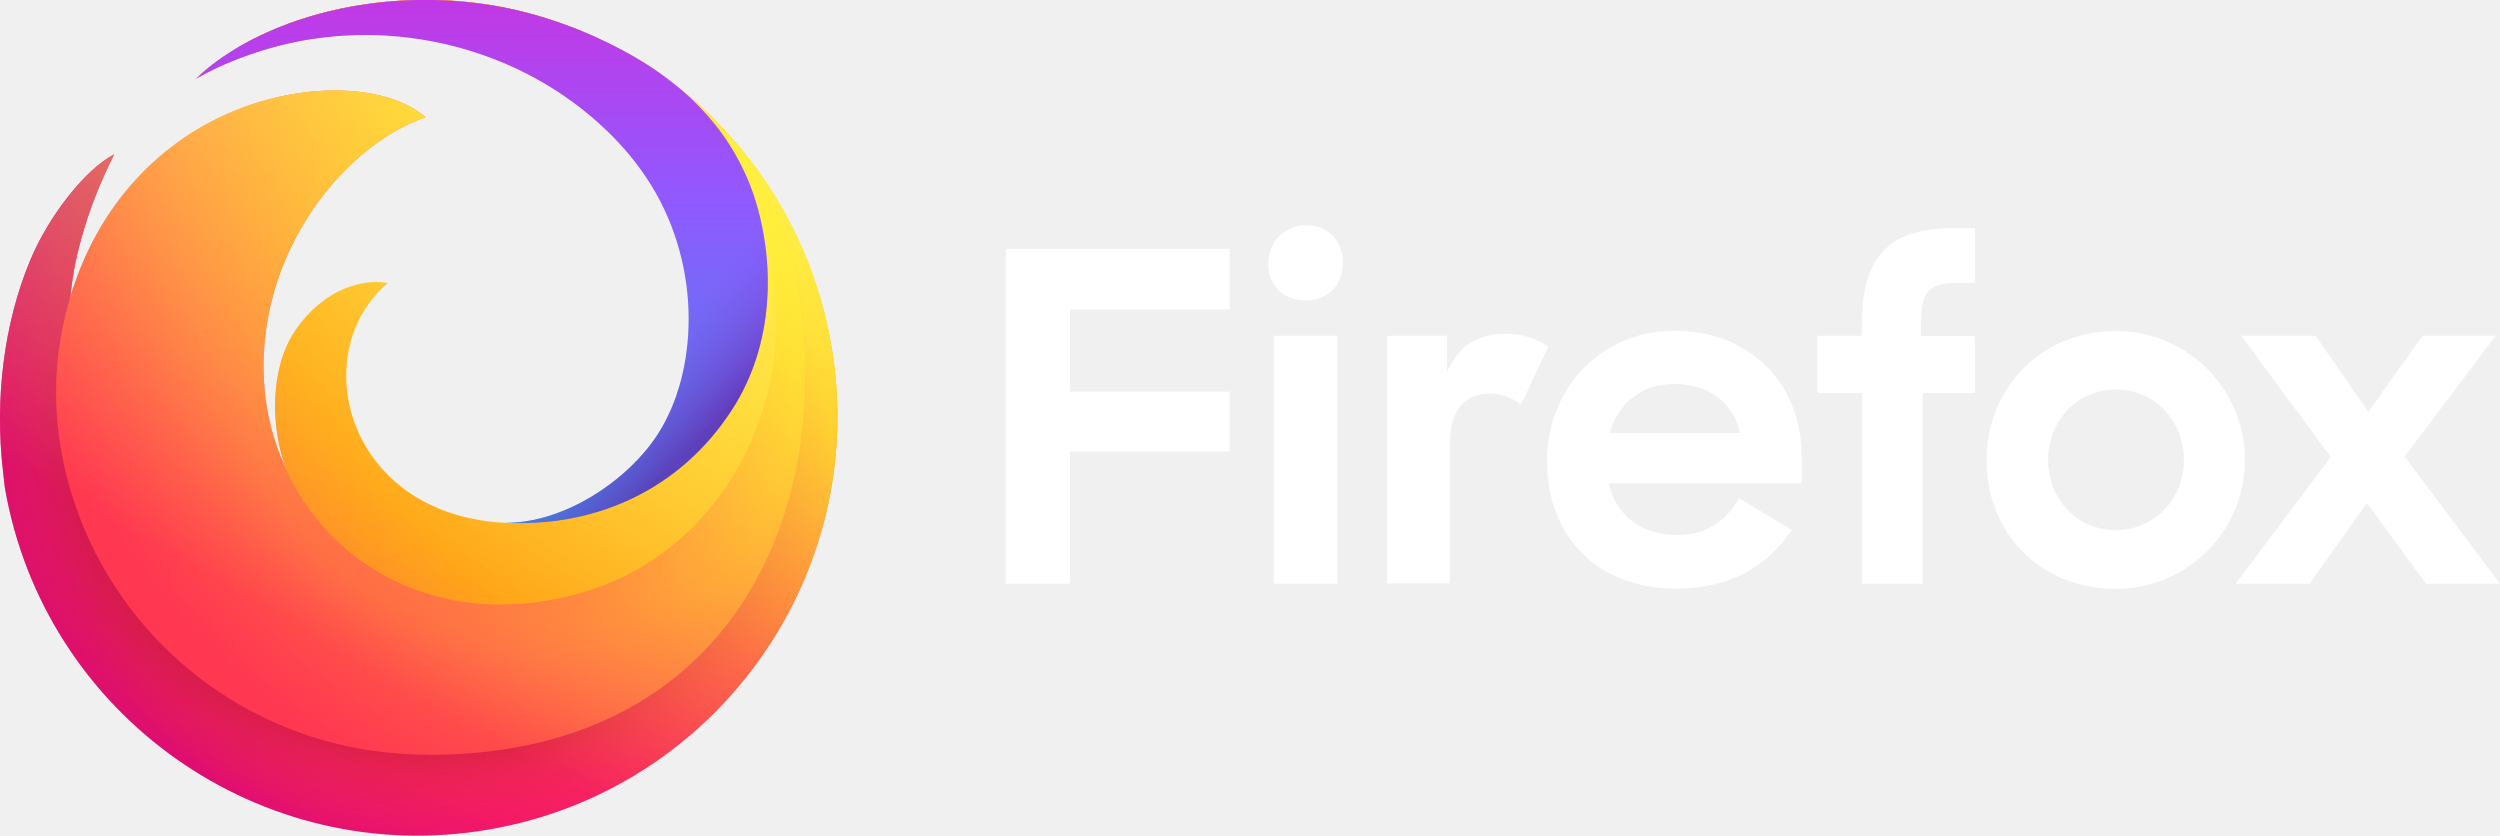
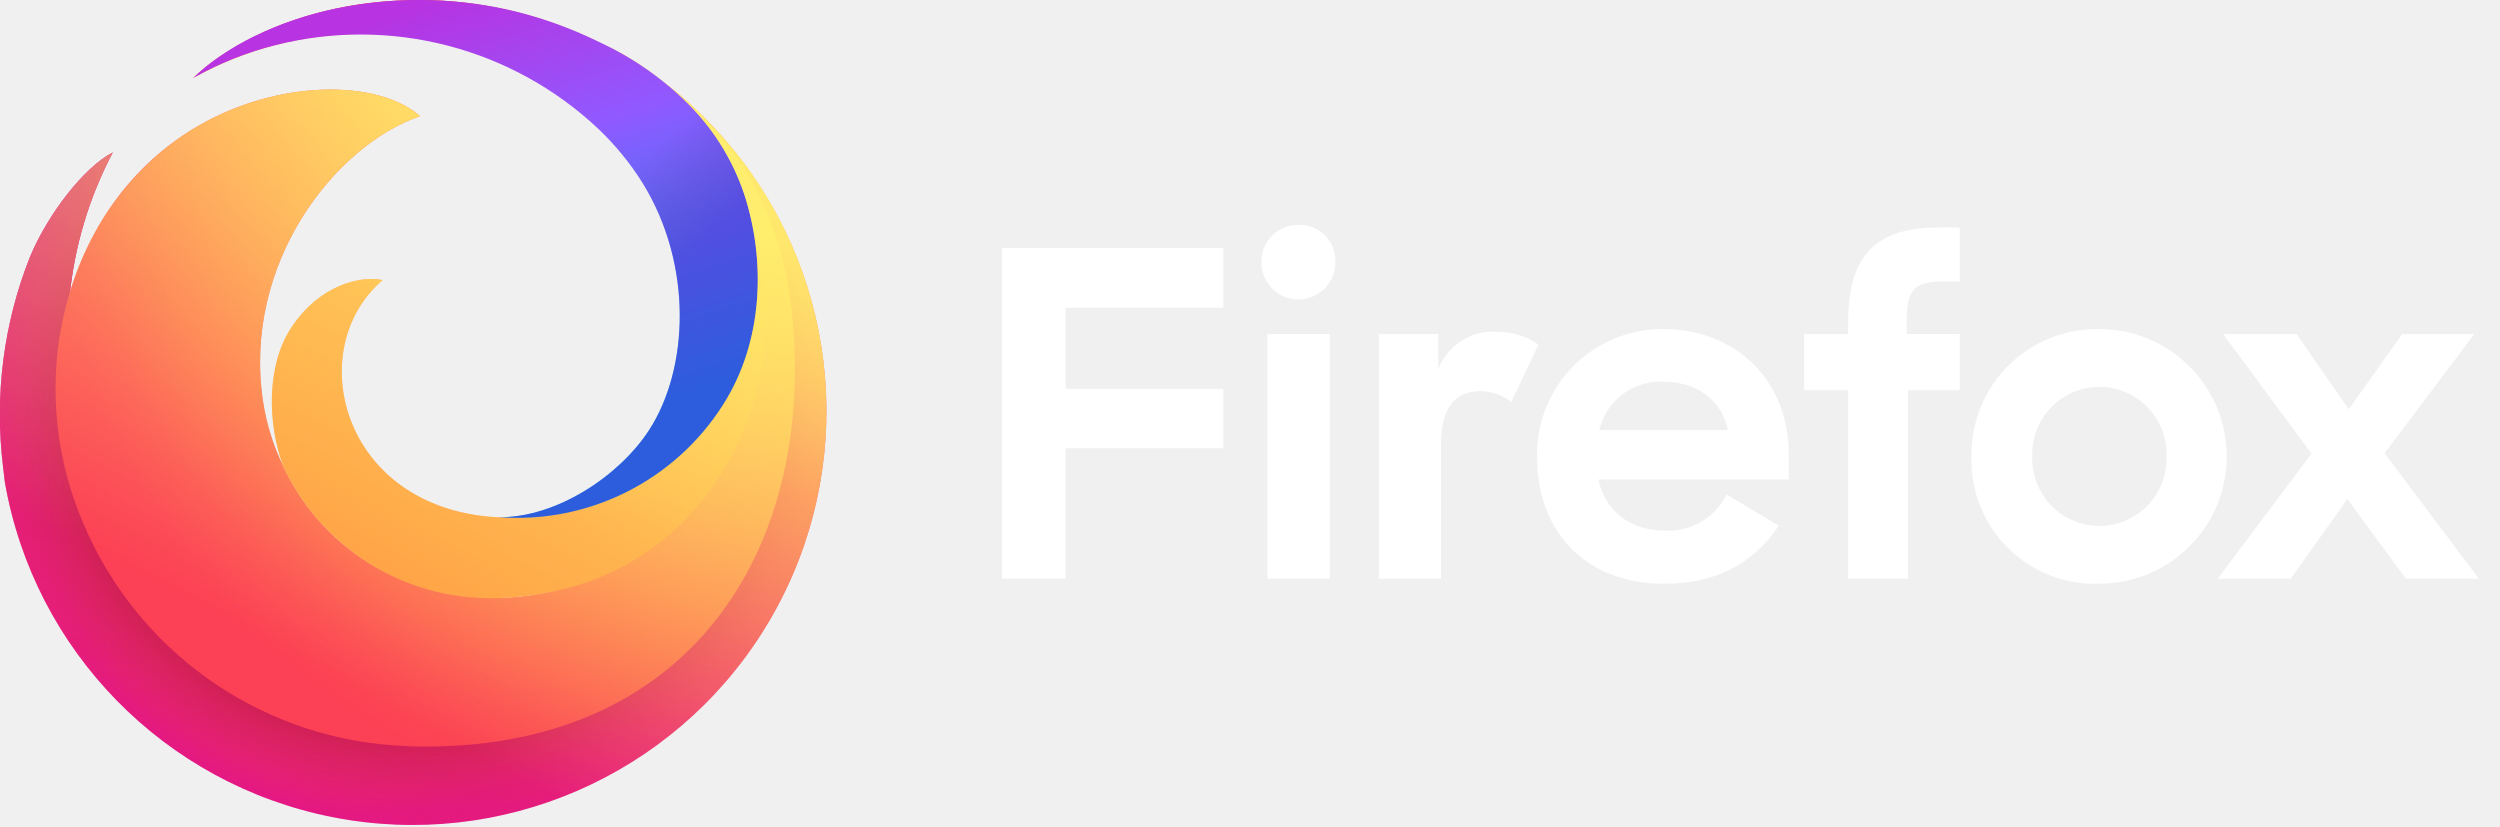
- <svg xmlns="http://www.w3.org/2000/svg" version="1.1" id="Layer_1" x="0px" y="0px" viewBox="0 0 836 279.4" style="enable-background:new 0 0 836 279.4;" xml:space="preserve">
-   <style type="text/css">
- 	.st0{fill:#FFFFFF;}
- 	.st1{fill:url(#SVGID_1_);}
- 	.st2{opacity:0.67;}
- 	.st3{fill:url(#SVGID_2_);}
- 	.st4{fill:url(#SVGID_3_);}
- 	.st5{fill:url(#SVGID_4_);}
- 	.st6{fill:url(#SVGID_5_);}
- 	.st7{fill:url(#SVGID_6_);}
- 	.st8{fill:url(#SVGID_7_);}
- 	.st9{fill:url(#SVGID_8_);}
- 	.st10{opacity:0.53;fill:url(#SVGID_9_);enable-background:new    ;}
- 	.st11{opacity:0.53;fill:url(#SVGID_10_);enable-background:new    ;}
- 	.st12{fill:url(#SVGID_11_);}
- 	.st13{fill:url(#SVGID_12_);}
- 	.st14{fill:url(#SVGID_13_);}
- 	.st15{fill:url(#SVGID_14_);}
- </style>
-   <g>
-     <g id="Assets">
-       <path class="st0" d="M336.3,83.2h74.9v20.3h-53.4v27.5h53.4V151h-53.4v44.2h-21.5V83.2z M436.7,75.3c7.4,0,12.4,5.4,12.4,12.6    s-4.9,12.6-12.6,12.6c-7.4,0-12.4-5.2-12.4-12.3C424.1,80.6,429.8,75.3,436.7,75.3z M426,112.3h21.2v82.9H426V112.3z M508.6,135.3    c-2.9-2.3-6.5-3.6-10.3-3.7c-8.6,0-13.5,5.5-13.5,17.6v45.9h-21v-82.8h20.1v12c4.3-9.4,10.9-12.7,19.8-12.7c5,0,9.9,1.5,14.1,4.3    L508.6,135.3z M517.3,154.2c0-23.8,17.6-43.6,42.7-43.6s42.5,17.6,42.5,42.2v8.8H538c2.3,10.4,10.4,17.3,22.9,17.3    c9.7,0,16.3-4.6,20.6-12.3l17.7,10.6c-8.8,12.9-21.2,19.6-38.8,19.6C533.5,196.8,517.4,178.9,517.3,154.2L517.3,154.2z     M538.3,144.8h43.6c-2.3-10.6-10.9-16.4-22.1-16.4C549.7,128.4,541.3,134.1,538.3,144.8L538.3,144.8z M607.7,112.3h14.9v-4.1    c0-22.6,9.5-31.9,30.4-31.9h7.4v18.3h-6c-9.8,0-12,3.4-12,13.6v4.2h18v19h-17.5v63.8h-20.2v-63.8h-14.9V112.3z M664.3,153.8    c0-23.8,18.1-43.1,43.3-43.1c23.8,0,43.1,19.3,43.1,43.1s-19.3,43.1-43.1,43.1c0,0,0,0-0.1,0C681.8,196.8,664.3,178,664.3,153.8    L664.3,153.8z M730.3,153.8c0-13.2-9.8-23.5-22.7-23.5c-13,0-22.7,10.3-22.7,23.5s9.7,23.5,22.7,23.5    C720.5,177.2,730.3,166.9,730.3,153.8L730.3,153.8z M779.4,152.8l-29.9-40.5h24.8l17.7,25.4l18.1-25.4h24.4l-30.4,40.4l31.9,42.5    h-24.7l-19.8-27l-19.2,27h-24.7L779.4,152.8z" />
-       <radialGradient id="SVGID_1_" cx="-1008.04" cy="983.97" r="317.73" fx="-996.678" fy="983.97" gradientTransform="matrix(1 0 0 -1 1258.44 1036.89)" gradientUnits="userSpaceOnUse">
-         <stop offset="0" style="stop-color:#FFF44F" />
-         <stop offset="0.29" style="stop-color:#FF980E" />
-         <stop offset="0.43" style="stop-color:#FF5D36" />
-         <stop offset="0.53" style="stop-color:#FF3750" />
-         <stop offset="0.75" style="stop-color:#F5156C" />
-         <stop offset="0.76" style="stop-color:#F1136E" />
-         <stop offset="0.88" style="stop-color:#DA057A" />
-         <stop offset="0.95" style="stop-color:#D2007F" />
-       </radialGradient>
-       <path class="st1" d="M251.8,54.8C226.5,21.6,187.1,0.8,145.6,0c-32.5-0.6-55,9.1-67.7,16.9c17-9.8,41.6-15.4,63.1-15.1    C196.5,2.5,256,40.2,264.8,108c10.1,77.9-44.2,142.9-120.7,143.1C59.9,251.3,8.7,177,22.1,110.2c0.7-3.3,0.3-6.6,1.4-9.7    c0.6-11.7,5.1-30.1,14.7-48.9c-9.7,5-22,20.8-28.1,35.5C1.3,108.2-1.8,133.4,1,157.5c0.2,1.8,0.4,3.6,0.6,5.4    c13.1,76.3,85.5,127.6,161.8,114.5S291.1,191.9,278,115.6C274.2,93.5,265.3,72.7,251.8,54.8L251.8,54.8z" />
-       <g class="st2">
-         <radialGradient id="SVGID_2_" cx="-1235.2" cy="970.83" r="188.04" fx="-1228.473" fy="970.83" gradientTransform="matrix(1 0 0 -1 1258.44 1036.89)" gradientUnits="userSpaceOnUse">
-           <stop offset="0" style="stop-color:#B5007F" />
-           <stop offset="1" style="stop-color:#F5156C;stop-opacity:0" />
-         </radialGradient>
-         <path class="st3" d="M251.8,54.8C226.5,21.6,187.1,0.8,145.6,0c-32.5-0.6-55,9.1-67.7,16.9c17-9.8,41.6-15.4,63.1-15.1     C196.5,2.5,256,40.2,264.8,108c10.1,77.9-44.2,142.9-120.7,143.1C59.9,251.3,8.7,177,22.1,110.2c0.7-3.3,0.3-6.6,1.4-9.7     c0.6-11.7,5.1-30.1,14.7-48.9c-9.7,5-22,20.8-28.1,35.5C1.3,108.2-1.8,133.4,1,157.5c0.2,1.8,0.4,3.6,0.6,5.4     c13.1,76.3,85.5,127.6,161.8,114.5S291.1,191.9,278,115.6C274.2,93.5,265.3,72.7,251.8,54.8L251.8,54.8z" />
-       </g>
-       <radialGradient id="SVGID_3_" cx="-980.88" cy="1002.05" r="373.1" fx="-967.537" fy="995.454" gradientTransform="matrix(1 0 0 -1 1258.44 1036.89)" gradientUnits="userSpaceOnUse">
-         <stop offset="0" style="stop-color:#FFDD00;stop-opacity:0.6" />
-         <stop offset="9.000000e-02" style="stop-color:#FFD702;stop-opacity:0.58" />
-         <stop offset="0.2" style="stop-color:#FEC606;stop-opacity:0.52" />
-         <stop offset="0.32" style="stop-color:#FDA90E;stop-opacity:0.43" />
-         <stop offset="0.45" style="stop-color:#FC8119;stop-opacity:0.3" />
-         <stop offset="0.57" style="stop-color:#FA4E27;stop-opacity:0.14" />
-         <stop offset="0.66" style="stop-color:#F92433;stop-opacity:0" />
-       </radialGradient>
-       <path class="st4" d="M251.8,54.8C226.5,21.6,187.1,0.8,145.6,0c-32.5-0.6-55,9.1-67.7,16.9c17-9.8,41.6-15.4,63.1-15.1    C196.5,2.5,256,40.2,264.8,108c10.1,77.9-44.2,142.9-120.7,143.1C59.9,251.3,8.7,177,22.1,110.2c0.7-3.3,0.3-6.6,1.4-9.7    c0.6-11.7,5.1-30.1,14.7-48.9c-9.7,5-22,20.8-28.1,35.5C1.3,108.2-1.8,133.4,1,157.5c0.2,1.8,0.4,3.6,0.6,5.4    c13.1,76.3,85.5,127.6,161.8,114.5S291.1,191.9,278,115.6C274.2,93.5,265.3,72.7,251.8,54.8L251.8,54.8z" />
-       <radialGradient id="SVGID_4_" cx="148.04" cy="348.58" r="481.33" gradientTransform="matrix(1 0 0 -1 0 504)" gradientUnits="userSpaceOnUse">
-         <stop offset="0.15" style="stop-color:#960E18" />
-         <stop offset="0.18" style="stop-color:#B11927;stop-opacity:0.74" />
-         <stop offset="0.22" style="stop-color:#DB293D;stop-opacity:0.34" />
-         <stop offset="0.26" style="stop-color:#F5334B;stop-opacity:9.000000e-02" />
-         <stop offset="0.27" style="stop-color:#FF3750;stop-opacity:0" />
-       </radialGradient>
-       <path class="st5" d="M251.8,54.8C226.5,21.6,187.1,0.8,145.6,0c-32.5-0.6-55,9.1-67.7,16.9c17-9.8,41.6-15.4,63.1-15.1    C196.5,2.5,256,40.2,264.8,108c10.1,77.9-44.2,142.9-120.7,143.1C59.9,251.3,8.7,177,22.1,110.2c0.7-3.3,0.3-6.6,1.4-9.7    c0.6-11.7,5.1-30.1,14.7-48.9c-9.7,5-22,20.8-28.1,35.5C1.3,108.2-1.8,133.4,1,157.5c0.2,1.8,0.4,3.6,0.6,5.4    c13.1,76.3,85.5,127.6,161.8,114.5S291.1,191.9,278,115.6C274.2,93.5,265.3,72.7,251.8,54.8L251.8,54.8z" />
-       <radialGradient id="SVGID_5_" cx="111.61" cy="354.63" r="481.33" gradientTransform="matrix(1 0 0 -1 0 504)" gradientUnits="userSpaceOnUse">
-         <stop offset="0.11" style="stop-color:#960E18" />
-         <stop offset="0.15" style="stop-color:#B11927;stop-opacity:0.74" />
-         <stop offset="0.21" style="stop-color:#DB293D;stop-opacity:0.34" />
-         <stop offset="0.26" style="stop-color:#F5334B;stop-opacity:9.000000e-02" />
-         <stop offset="0.28" style="stop-color:#FF3750;stop-opacity:0" />
-       </radialGradient>
-       <path class="st6" d="M251.8,54.8C226.5,21.6,187.1,0.8,145.6,0c-32.5-0.6-55,9.1-67.7,16.9c17-9.8,41.6-15.4,63.1-15.1    C196.5,2.5,256,40.2,264.8,108c10.1,77.9-44.2,142.9-120.7,143.1C59.9,251.3,8.7,177,22.1,110.2c0.7-3.3,0.3-6.6,1.4-9.7    c0.6-11.7,5.1-30.1,14.7-48.9c-9.7,5-22,20.8-28.1,35.5C1.3,108.2-1.8,133.4,1,157.5c0.2,1.8,0.4,3.6,0.6,5.4    c13.1,76.3,85.5,127.6,161.8,114.5S291.1,191.9,278,115.6C274.2,93.5,265.3,72.7,251.8,54.8L251.8,54.8z" />
-       <linearGradient id="SVGID_6_" gradientUnits="userSpaceOnUse" x1="-1097.973" y1="1009.75" x2="-1015.623" y2="867.1" gradientTransform="matrix(1 0 0 -1 1258.44 1036.89)">
-         <stop offset="0" style="stop-color:#FFBC04" />
-         <stop offset="0.17" style="stop-color:#FFAB02;stop-opacity:0.62" />
-         <stop offset="0.34" style="stop-color:#FF9B01;stop-opacity:0.29" />
-         <stop offset="0.45" style="stop-color:#FF9200;stop-opacity:8.000000e-02" />
-         <stop offset="0.51" style="stop-color:#FF8E00;stop-opacity:0" />
-       </linearGradient>
-       <path class="st7" d="M264.8,108c1.1,8.4,1.5,16.9,1,25.3c4.6-0.7,9.3-1.3,14-1.9c-1.5-27.8-11.2-54.5-28-76.6    C226.6,21.6,187.1,0.8,145.6,0c-32.5-0.6-55,9.1-67.7,16.9c17-9.8,41.6-15.4,63.1-15.1C196.5,2.5,256,40.2,264.8,108z" />
-       <radialGradient id="SVGID_7_" cx="-1095.242" cy="594.497" r="311.02" fx="-1084.114" fy="594.497" gradientTransform="matrix(0.96 0 0 -0.96 1294.06 612.94)" gradientUnits="userSpaceOnUse">
-         <stop offset="0" style="stop-color:#FF980E" />
-         <stop offset="0.3" style="stop-color:#FF7139" />
-         <stop offset="0.48" style="stop-color:#FF5B51" />
-         <stop offset="0.63" style="stop-color:#FF4F5E" />
-         <stop offset="0.74" style="stop-color:#FF4055" />
-         <stop offset="0.84" style="stop-color:#FF3750" />
-       </radialGradient>
-       <path class="st8" d="M268.2,104.1C260.3,33.2,197,1.3,141,1.8C119.5,2,94.9,7.1,77.9,17c-4.5,2.7-8.7,5.8-12.5,9.4    c0.4-0.4,1.8-1.5,4-3l0.2-0.2l0.2-0.1c8.3-5.6,17.4-9.8,27-12.5c14.8-4.3,30.8-5.8,46.1-5.4c63.2,3.6,107.8,56,109.4,111.7    c1.3,46.1-36.5,82.9-80.1,85c-31.7,1.5-61.6-13.8-76.2-44.4c-3.4-7-5.7-14.4-6.9-22.1c-6.9-46.6,24.5-86.4,53.2-96.2    C126.8,25.7,87.9,26.6,59,47.9c-20.9,15.3-34.4,38.6-38.9,66.3c-3.4,21.2-0.2,43.2,8.2,62.9c18.2,42.8,58.9,71.7,105.3,74.9    c3.5,0.3,7,0.4,10.4,0.4C236.7,252.3,276.9,182.2,268.2,104.1z" />
-       <radialGradient id="SVGID_8_" cx="-1095.242" cy="594.497" r="311.02" fx="-1084.114" fy="594.497" gradientTransform="matrix(0.96 0 0 -0.96 1294.06 612.94)" gradientUnits="userSpaceOnUse">
-         <stop offset="8.000000e-02" style="stop-color:#FFDE08" />
-         <stop offset="0.15" style="stop-color:#FFDB08;stop-opacity:0.97" />
-         <stop offset="0.25" style="stop-color:#FFD209;stop-opacity:0.88" />
-         <stop offset="0.37" style="stop-color:#FFC40B;stop-opacity:0.73" />
-         <stop offset="0.51" style="stop-color:#FFB00D;stop-opacity:0.53" />
-         <stop offset="0.67" style="stop-color:#FF970F;stop-opacity:0.28" />
-         <stop offset="0.82" style="stop-color:#FF7B12;stop-opacity:0" />
-       </radialGradient>
-       <path class="st9" d="M268.2,104.1C260.3,33.2,197,1.3,141,1.8C119.5,2,94.9,7.1,77.9,17c-4.5,2.7-8.7,5.8-12.5,9.4    c0.4-0.4,1.8-1.5,4-3l0.2-0.2l0.2-0.1c8.3-5.6,17.4-9.8,27-12.5c14.8-4.3,30.8-5.8,46.1-5.4c63.2,3.6,107.8,56,109.4,111.7    c1.3,46.1-36.5,82.9-80.1,85c-31.7,1.5-61.6-13.8-76.2-44.4c-3.4-7-5.7-14.4-6.9-22.1c-6.9-46.6,24.5-86.4,53.2-96.2    C126.8,25.7,87.9,26.6,59,47.9c-20.9,15.3-34.4,38.6-38.9,66.3c-3.4,21.2-0.2,43.2,8.2,62.9c18.2,42.8,58.9,71.7,105.3,74.9    c3.5,0.3,7,0.4,10.4,0.4C236.7,252.3,276.9,182.2,268.2,104.1z" />
-       <radialGradient id="SVGID_9_" cx="358.389" cy="-82.115" r="146.26" gradientTransform="matrix(0.25 0.97 1.01 -0.26 169.26 -233.24)" gradientUnits="userSpaceOnUse">
-         <stop offset="0.36" style="stop-color:#FF3750" />
-         <stop offset="0.44" style="stop-color:#FF4D47;stop-opacity:0.63" />
-         <stop offset="0.55" style="stop-color:#FF673D;stop-opacity:0.18" />
-         <stop offset="0.59" style="stop-color:#FF7139;stop-opacity:0" />
-       </radialGradient>
-       <path class="st10" d="M268.2,104.1C260.3,33.2,197,1.3,141,1.8C119.5,2,94.9,7.1,77.9,17c-4.5,2.7-8.7,5.8-12.5,9.4    c0.4-0.4,1.8-1.5,4-3l0.2-0.2l0.2-0.1c8.3-5.6,17.4-9.8,27-12.5c14.8-4.3,30.8-5.8,46.1-5.4c63.2,3.6,107.8,56,109.4,111.7    c1.3,46.1-36.5,82.9-80.1,85c-31.7,1.5-61.6-13.8-76.2-44.4c-3.4-7-5.7-14.4-6.9-22.1c-6.9-46.6,24.5-86.4,53.2-96.2    C126.8,25.7,87.9,26.6,59,47.9c-20.9,15.3-34.4,38.6-38.9,66.3c-3.4,21.2-0.2,43.2,8.2,62.9c18.2,42.8,58.9,71.7,105.3,74.9    c3.5,0.3,7,0.4,10.4,0.4C236.7,252.3,276.9,182.2,268.2,104.1z" />
-       <radialGradient id="SVGID_10_" cx="149.62" cy="356.65" r="146.26" gradientTransform="matrix(1 0 0 -1 0 503.22)" gradientUnits="userSpaceOnUse">
-         <stop offset="0.22" style="stop-color:#FF3750;stop-opacity:0.8" />
-         <stop offset="0.27" style="stop-color:#FF444B;stop-opacity:0.63" />
-         <stop offset="0.41" style="stop-color:#FF643E;stop-opacity:0.18" />
-         <stop offset="0.47" style="stop-color:#FF7139;stop-opacity:0" />
-       </radialGradient>
-       <path class="st11" d="M268.2,104.1C260.3,33.2,197,1.3,141,1.8C119.5,2,94.9,7.1,77.9,17c-4.5,2.7-8.7,5.8-12.5,9.4    c0.4-0.4,1.8-1.5,4-3l0.2-0.2l0.2-0.1c8.3-5.6,17.4-9.8,27-12.5c14.8-4.3,30.8-5.8,46.1-5.4c63.2,3.6,107.8,56,109.4,111.7    c1.3,46.1-36.5,82.9-80.1,85c-31.7,1.5-61.6-13.8-76.2-44.4c-3.4-7-5.7-14.4-6.9-22.1c-6.9-46.6,24.5-86.4,53.2-96.2    C126.8,25.7,87.9,26.6,59,47.9c-20.9,15.3-34.4,38.6-38.9,66.3c-3.4,21.2-0.2,43.2,8.2,62.9c18.2,42.8,58.9,71.7,105.3,74.9    c3.5,0.3,7,0.4,10.4,0.4C236.7,252.3,276.9,182.2,268.2,104.1z" />
-       <radialGradient id="SVGID_11_" cx="-1033.172" cy="629.638" r="525.68" gradientTransform="matrix(0.96 0 0 -0.96 1294.06 612.94)" gradientUnits="userSpaceOnUse">
-         <stop offset="5.000000e-02" style="stop-color:#FFF44F" />
-         <stop offset="0.46" style="stop-color:#FF980E" />
-         <stop offset="0.52" style="stop-color:#FF8424" />
-         <stop offset="0.59" style="stop-color:#FF7634" />
-         <stop offset="0.64" style="stop-color:#FF7139" />
-       </radialGradient>
-       <path class="st12" d="M172.2,202c59.9-3.6,85.5-53.1,87.1-88.1C261.8,59,229.2-0.1,143,5.3c-15.4-0.4-31.4,1.1-46.1,5.4    c-9.5,2.8-18.6,7-26.9,12.5l-0.2,0.1l-0.2,0.2c-1.3,0.9-2.6,1.9-3.9,2.9C68,24.7,97.7,7.2,139,12.6c49.5,6.5,94.7,44.9,94.7,95.6    c0,39-30.2,68.8-65.6,66.6c-52.6-3.2-65.8-56.9-38.5-80.1c-7.4-1.6-21.2,1.5-30.9,15.9c-8.7,12.9-8.2,32.9-2.8,47    C110.6,188.2,140.5,203.9,172.2,202z" />
-       <linearGradient id="SVGID_12_" gradientUnits="userSpaceOnUse" x1="206.605" y1="479.353" x2="63.705" y2="231.853" gradientTransform="matrix(1 0 0 -1 0 504)">
-         <stop offset="0" style="stop-color:#FFF44F;stop-opacity:0.8" />
-         <stop offset="9.000000e-02" style="stop-color:#FFF44F;stop-opacity:0.7" />
-         <stop offset="0.75" style="stop-color:#FFF44F;stop-opacity:0" />
-       </linearGradient>
-       <path class="st13" d="M251.8,54.8c-3.7-4.9-7.8-9.5-12.2-13.9c-3.5-3.7-7.2-7.1-11.1-10.2c2.3,2,4.4,4.1,6.5,6.2    c7.7,8.2,13.5,17.9,17.1,28.4c7.3,22.1,6.8,49.8-7.1,71.5c-16.6,25.9-43.7,38.7-73,38c-1.3,0-2.5,0-3.8-0.1    c-52.6-3.2-65.8-56.9-38.5-80.1c-7.4-1.6-21.2,1.5-30.9,15.9c-8.7,12.9-8.2,32.9-2.8,47c-3.4-7-5.7-14.4-6.9-22.1    c-6.9-46.6,24.5-86.4,53.2-96.2C126.8,25.7,87.9,26.6,59,47.8c-16.9,12.4-28.9,30-35.3,51c0.9-11.8,5.4-29.4,14.6-47.3    c-9.7,5-22,20.8-28.1,35.5C1.3,108.1-1.8,133.4,1,157.4c0.2,1.8,0.4,3.6,0.6,5.4c13.1,76.3,85.5,127.6,161.9,114.5    S291.1,191.8,278,115.5C274.2,93.5,265.3,72.7,251.8,54.8L251.8,54.8z" />
-       <linearGradient id="SVGID_13_" gradientUnits="userSpaceOnUse" x1="-1097.315" y1="861.2" x2="-1097.315" y2="1035.11" gradientTransform="matrix(1 0 0 -1 1258.44 1036.89)">
-         <stop offset="0" style="stop-color:#3A8EE6" />
-         <stop offset="0.24" style="stop-color:#5C79F0" />
-         <stop offset="0.63" style="stop-color:#9059FF" />
-         <stop offset="1" style="stop-color:#C139E6" />
-       </linearGradient>
-       <path class="st14" d="M252.1,65.4c-3.6-10.6-9.4-20.3-17-28.4c-8.9-9.6-20.1-17-31.8-22.7c-10-4.9-20.5-8.6-31.3-11.1    c-19.1-4.2-38.9-4.3-58-0.3C94,7.1,76.5,15.6,65.5,26.4c8.3-5,19.9-9.1,28.1-11.2C131.8,5.6,174,16,202.7,43.5    c5.8,5.5,10.9,11.7,15.1,18.5c17.1,27.8,15.5,62.7,2.1,83.3c-9.9,15.3-31.2,29.7-51,29.5c30.4,1.6,58.8-11.2,76-38    C258.9,115.1,259.4,87.5,252.1,65.4z" />
-       <linearGradient id="SVGID_14_" gradientUnits="userSpaceOnUse" x1="-1161.305" y1="1035.925" x2="-1020.195" y2="894.805" gradientTransform="matrix(1 0 0 -1 1258.44 1036.89)">
-         <stop offset="0.81" style="stop-color:#9059FF;stop-opacity:0" />
-         <stop offset="1" style="stop-color:#6E008B;stop-opacity:0.5" />
-       </linearGradient>
-       <path class="st15" d="M252.1,65.4c-3.6-10.6-9.4-20.3-17-28.4c-8.9-9.6-20.1-17-31.8-22.7c-10-4.9-20.5-8.6-31.3-11.1    c-19.1-4.2-38.9-4.3-58-0.3C94,7.1,76.5,15.6,65.5,26.4c8.3-5,19.9-9.1,28.1-11.2C131.8,5.6,174,16,202.7,43.5    c5.8,5.5,10.9,11.7,15.1,18.5c17.1,27.8,15.5,62.7,2.1,83.3c-9.9,15.3-31.2,29.7-51,29.5c30.4,1.6,58.8-11.2,76-38    C258.9,115.1,259.4,87.5,252.1,65.4z" />
-     </g>
-   </g>
+ <svg xmlns="http://www.w3.org/2000/svg" viewBox="0 0 242 80">
+   <radialGradient id="a" cx="96%" cy="15%" r="90%">
+     <stop offset="0" stop-color="#fff36e" />
+     <stop offset=".5" stop-color="#fc4055" />
+     <stop offset="1" stop-color="#e31587" />
+   </radialGradient>
+   <radialGradient id="b" cx="10%" cy="18%" r="70%">
+     <stop offset="0" stop-color="#c60084" />
+     <stop offset="1" stop-color="#fc4055" stop-opacity="0" />
+   </radialGradient>
+   <radialGradient id="c" cx="110%" cy="8%" r="133%">
+     <stop offset="0" stop-color="#ffde67" stop-opacity=".6" />
+     <stop offset=".66" stop-color="#fc4055" stop-opacity="0" />
+   </radialGradient>
+   <radialGradient id="d" cx="44%" cy="51%" r="175%">
+     <stop offset=".15" stop-color="#810220" />
+     <stop offset=".27" stop-color="#fc4055" stop-opacity="0" />
+   </radialGradient>
+   <radialGradient id="e" cx="53%" cy="55%" r="160%">
+     <stop offset=".12" stop-color="#810220" />
+     <stop offset=".3" stop-color="#fc4055" stop-opacity="0" />
+   </radialGradient>
+   <radialGradient id="f" cx="90%" cy="11%" r="111%">
+     <stop offset="0" stop-color="#ff9640" />
+     <stop offset=".8" stop-color="#fc4055" />
+   </radialGradient>
+   <radialGradient id="g" cx="91%" cy="18%" r="113%">
+     <stop offset=".09" stop-color="#ffde67" />
+     <stop offset=".82" stop-color="#ff9640" stop-opacity="0" />
+   </radialGradient>
+   <radialGradient id="h" cx="63%" cy="49%" r="54%">
+     <stop offset=".36" stop-color="#fc4055" />
+     <stop offset=".59" stop-color="#ff9640" stop-opacity="0" />
+   </radialGradient>
+   <radialGradient id="i" cx="53%" cy="52%" r="54%">
+     <stop offset=".22" stop-color="#fc4055" stop-opacity=".8" />
+     <stop offset=".47" stop-color="#ff9640" stop-opacity="0" />
+   </radialGradient>
+   <radialGradient id="j" cx="109%" cy="2%" r="170%">
+     <stop offset=".05" stop-color="#fff36e" />
+     <stop offset=".55" stop-color="#ff9640" />
+     <stop offset=".7" stop-color="#ff9640" />
+   </radialGradient>
+   <linearGradient id="k" x1="50%" y1="-3%" x2="79%" y2="79%">
+     <stop offset="0" stop-color="#b833e1" />
+     <stop offset=".37" stop-color="#9059ff" />
+     <stop offset="1" stop-color="#0090ed" />
+   </linearGradient>
+   <linearGradient id="l" x1="85%" y1="51%" x2="32%" y2="-10%">
+     <stop offset="0" stop-color="#592acb" stop-opacity=".5" />
+     <stop offset=".24" stop-color="#722291" stop-opacity="0" />
+   </linearGradient>
+   <linearGradient id="m" x1="75%" y1="9%" x2="21%" y2="99%">
+     <stop offset="0" stop-color="#fff36e" stop-opacity=".8" />
+     <stop offset=".09" stop-color="#fff36e" stop-opacity=".7" />
+     <stop offset=".75" stop-color="#fff36e" stop-opacity="0" />
+   </linearGradient>
+   <path d="M71.944 15.7A39.47 39.47 0 0 0 41.588.009C32.3-.177 25.884 2.614 22.254 4.858 27.111 2.041 34.14.443 40.294.522c15.83.2 32.832 10.981 35.357 30.413 2.9 22.306-12.637 40.923-34.493 40.98-24.045.061-38.67-21.229-34.847-40.352a19.735 19.735 0 0 1 .413-2.787 37.815 37.815 0 0 1 4.193-14.018c-2.769 1.433-6.295 5.965-8.035 10.163A41.355 41.355 0 0 0 .284 45.1c.06.518.114 1.035.182 1.549A40.062 40.062 0 1 0 71.944 15.7z" fill="url(#a)" />
+   <path d="M71.944 15.7A39.47 39.47 0 0 0 41.588.009C32.3-.177 25.884 2.614 22.254 4.858 27.111 2.041 34.14.443 40.294.522c15.83.2 32.832 10.981 35.357 30.413 2.9 22.306-12.637 40.923-34.493 40.98-24.045.061-38.67-21.229-34.847-40.352a19.735 19.735 0 0 1 .413-2.787 37.815 37.815 0 0 1 4.193-14.018c-2.769 1.433-6.295 5.965-8.035 10.163A41.355 41.355 0 0 0 .284 45.1c.06.518.114 1.035.182 1.549A40.062 40.062 0 1 0 71.944 15.7z" fill="url(#b)" opacity=".67" />
+   <path d="M71.944 15.7A39.47 39.47 0 0 0 41.588.009C32.3-.177 25.884 2.614 22.254 4.858 27.111 2.041 34.14.443 40.294.522c15.83.2 32.832 10.981 35.357 30.413 2.9 22.306-12.637 40.923-34.493 40.98-24.045.061-38.67-21.229-34.847-40.352a19.735 19.735 0 0 1 .413-2.787 37.815 37.815 0 0 1 4.193-14.018c-2.769 1.433-6.295 5.965-8.035 10.163A41.355 41.355 0 0 0 .284 45.1c.06.518.114 1.035.182 1.549A40.062 40.062 0 1 0 71.944 15.7z" fill="url(#c)" />
+   <path d="M71.944 15.7A39.47 39.47 0 0 0 41.588.009C32.3-.177 25.884 2.614 22.254 4.858 27.111 2.041 34.14.443 40.294.522c15.83.2 32.832 10.981 35.357 30.413 2.9 22.306-12.637 40.923-34.493 40.98-24.045.061-38.67-21.229-34.847-40.352a19.735 19.735 0 0 1 .413-2.787 37.815 37.815 0 0 1 4.193-14.018c-2.769 1.433-6.295 5.965-8.035 10.163A41.355 41.355 0 0 0 .284 45.1c.06.518.114 1.035.182 1.549A40.062 40.062 0 1 0 71.944 15.7z" fill="url(#d)" />
+   <path d="M71.944 15.7A39.47 39.47 0 0 0 41.588.009C32.3-.177 25.884 2.614 22.254 4.858 27.111 2.041 34.14.443 40.294.522c15.83.2 32.832 10.981 35.357 30.413 2.9 22.306-12.637 40.923-34.493 40.98-24.045.061-38.67-21.229-34.847-40.352a19.735 19.735 0 0 1 .413-2.787 37.815 37.815 0 0 1 4.193-14.018c-2.769 1.433-6.295 5.965-8.035 10.163A41.355 41.355 0 0 0 .284 45.1c.06.518.114 1.035.182 1.549A40.062 40.062 0 1 0 71.944 15.7z" fill="url(#e)" />
+   <path d="M76.625 29.826C74.374 9.518 56.263.39 40.294.522c-6.155.05-13.183 1.519-18.04 4.336a19.7 19.7 0 0 0-3.56 2.7c.129-.107.514-.424 1.152-.862l.063-.043.056-.038a26.655 26.655 0 0 1 7.692-3.572A43.5 43.5 0 0 1 40.84 1.5a33.254 33.254 0 0 1 31.25 31.993C72.457 46.7 61.648 57.23 49.188 57.84c-9.062.444-17.6-3.941-21.77-12.713a21.68 21.68 0 0 1-1.964-6.333c-1.976-13.35 6.989-24.735 15.21-27.554-4.435-3.874-15.548-3.611-23.819 2.474-5.956 4.382-9.82 11.049-11.1 19a32.945 32.945 0 0 0 2.34 18 35.3 35.3 0 0 0 30.089 21.443q1.489.114 2.984.113c26.462 0 37.942-20.087 35.467-42.444z" fill="url(#f)" />
+   <path d="M76.625 29.826C74.374 9.518 56.263.39 40.294.522c-6.155.05-13.183 1.519-18.04 4.336a19.7 19.7 0 0 0-3.56 2.7c.129-.107.514-.424 1.152-.862l.063-.043.056-.038a26.655 26.655 0 0 1 7.692-3.572A43.5 43.5 0 0 1 40.84 1.5a33.254 33.254 0 0 1 31.25 31.993C72.457 46.7 61.648 57.23 49.188 57.84c-9.062.444-17.6-3.941-21.77-12.713a21.68 21.68 0 0 1-1.964-6.333c-1.976-13.35 6.989-24.735 15.21-27.554-4.435-3.874-15.548-3.611-23.819 2.474-5.956 4.382-9.82 11.049-11.1 19a32.945 32.945 0 0 0 2.34 18 35.3 35.3 0 0 0 30.089 21.443q1.489.114 2.984.113c26.462 0 37.942-20.087 35.467-42.444z" fill="url(#g)" />
+   <path d="M76.625 29.826C74.374 9.518 56.263.39 40.294.522c-6.155.05-13.183 1.519-18.04 4.336a19.7 19.7 0 0 0-3.56 2.7c.129-.107.514-.424 1.152-.862l.063-.043.056-.038a26.655 26.655 0 0 1 7.692-3.572A43.5 43.5 0 0 1 40.84 1.5a33.254 33.254 0 0 1 31.25 31.993C72.457 46.7 61.648 57.23 49.188 57.84c-9.062.444-17.6-3.941-21.77-12.713a21.68 21.68 0 0 1-1.964-6.333c-1.976-13.35 6.989-24.735 15.21-27.554-4.435-3.874-15.548-3.611-23.819 2.474-5.956 4.382-9.82 11.049-11.1 19a32.945 32.945 0 0 0 2.34 18 35.3 35.3 0 0 0 30.089 21.443q1.489.114 2.984.113c26.462 0 37.942-20.087 35.467-42.444z" fill="url(#h)" opacity=".53" />
+   <path d="M76.625 29.826C74.374 9.518 56.263.39 40.294.522c-6.155.05-13.183 1.519-18.04 4.336a19.7 19.7 0 0 0-3.56 2.7c.129-.107.514-.424 1.152-.862l.063-.043.056-.038a26.655 26.655 0 0 1 7.692-3.572A43.5 43.5 0 0 1 40.84 1.5a33.254 33.254 0 0 1 31.25 31.993C72.457 46.7 61.648 57.23 49.188 57.84c-9.062.444-17.6-3.941-21.77-12.713a21.68 21.68 0 0 1-1.964-6.333c-1.976-13.35 6.989-24.735 15.21-27.554-4.435-3.874-15.548-3.611-23.819 2.474-5.956 4.382-9.82 11.049-11.1 19a32.945 32.945 0 0 0 2.34 18 35.3 35.3 0 0 0 30.089 21.443q1.489.114 2.984.113c26.462 0 37.942-20.087 35.467-42.444z" fill="url(#i)" opacity=".53" />
+   <path d="M49.188 57.84c17.1-1.04 24.42-15.2 24.879-25.245C74.783 16.9 65.472-.02 40.84 1.5a43.5 43.5 0 0 0-13.183 1.546 28.855 28.855 0 0 0-7.692 3.572l-.056.038-.063.043q-.574.4-1.123.842A33.482 33.482 0 0 1 39.7 3.605c14.142 1.856 27.072 12.857 27.072 27.373 0 11.169-8.631 19.7-18.738 19.087-15.015-.9-18.8-16.3-10.989-22.954-2.106-.453-6.064.435-8.82 4.555-2.473 3.7-2.333 9.41-.807 13.461a22.118 22.118 0 0 0 21.77 12.713z" fill="url(#j)" />
+   <path d="M72.016 18.726a22.458 22.458 0 0 0-4.882-8.144 30.224 30.224 0 0 0-9.094-6.493A40.518 40.518 0 0 0 49.1.92a39.834 39.834 0 0 0-16.565-.1c-5.683 1.2-10.68 3.659-13.841 6.733a32.1 32.1 0 0 1 8.031-3.2 33.565 33.565 0 0 1 31.173 8.1 27.01 27.01 0 0 1 4.329 5.3c4.895 7.959 4.432 17.965.615 23.866-2.835 4.384-8.907 8.5-14.572 8.452A23.629 23.629 0 0 0 69.98 39.2c3.989-6.224 4.125-14.145 2.036-20.474z" fill="url(#k)" />
+   <path d="M72.016 18.726a22.458 22.458 0 0 0-4.882-8.144 30.224 30.224 0 0 0-9.094-6.493A40.518 40.518 0 0 0 49.1.92a39.834 39.834 0 0 0-16.565-.1c-5.683 1.2-10.68 3.659-13.841 6.733a32.1 32.1 0 0 1 8.031-3.2 33.565 33.565 0 0 1 31.173 8.1 27.01 27.01 0 0 1 4.329 5.3c4.895 7.959 4.432 17.965.615 23.866-2.835 4.384-8.907 8.5-14.572 8.452A23.629 23.629 0 0 0 69.98 39.2c3.989-6.224 4.125-14.145 2.036-20.474z" fill="url(#l)" />
+   <path d="M97 24h21.419v5.79h-15.274v7.851h15.274v5.746h-15.274v12.634H97zm28.705-2.237a3.444 3.444 0 0 1 3.555 3.6 3.577 3.577 0 0 1-7.154.088 3.553 3.553 0 0 1 3.599-3.686zm-3.028 10.571h6.057v23.687h-6.057zm23.613 6.579a4.9 4.9 0 0 0-2.94-1.053c-2.458 0-3.863 1.579-3.863 5.044v13.117h-6.013V32.336h5.75v3.421a5.647 5.647 0 0 1 5.662-3.641 7.194 7.194 0 0 1 4.038 1.228zm2.5 5.4a12.121 12.121 0 0 1 12.2-12.457c7.11 0 12.158 5.044 12.158 12.062v2.5h-18.431c.659 2.983 2.985 4.957 6.54 4.957a6.354 6.354 0 0 0 5.882-3.509l5.047 3.026c-2.5 3.685-6.057 5.614-11.1 5.614-7.686-.006-12.294-5.134-12.294-12.196zm6.013-2.676h12.467c-.658-3.026-3.116-4.693-6.32-4.693a6.088 6.088 0 0 0-6.145 4.69zm19.839-9.3h4.258v-1.186c0-6.448 2.721-9.123 8.69-9.123h2.11v5.22h-1.712c-2.809 0-3.423.964-3.423 3.9v1.185h5.135v5.438h-5v18.25h-5.8V37.774h-4.258zm16.2 11.842a12.131 12.131 0 0 1 12.378-12.325 12.325 12.325 0 1 1 0 24.65 11.951 11.951 0 0 1-12.38-12.326zm18.874 0a6.5 6.5 0 1 0-12.992 0 6.5 6.5 0 1 0 12.992 0zm14.045-.263l-8.561-11.58h7.11l5.048 7.281 5.179-7.281h6.979l-8.691 11.535 9.13 12.15h-7.067l-5.662-7.72-5.486 7.72h-7.067z" fill="#fff" />
+   <path d="M71.944 15.7a39.958 39.958 0 0 0-3.482-3.982 31.342 31.342 0 0 0-3.177-2.926 24.393 24.393 0 0 1 1.849 1.79 22.466 22.466 0 0 1 4.882 8.144c2.089 6.329 1.953 14.25-2.036 20.471a23.539 23.539 0 0 1-20.855 10.895c-.361 0-.725 0-1.091-.027-15.015-.9-18.8-16.3-10.988-22.954-2.107-.453-6.065.435-8.821 4.555-2.473 3.7-2.333 9.41-.807 13.461a21.679 21.679 0 0 1-1.963-6.333c-1.977-13.35 6.988-24.735 15.209-27.554-4.435-3.874-15.548-3.611-23.819 2.474a27.845 27.845 0 0 0-10.087 14.6 38.5 38.5 0 0 1 4.159-13.553c-2.769 1.433-6.295 5.965-8.035 10.163A41.355 41.355 0 0 0 .284 45.1c.06.518.114 1.035.182 1.549A40.062 40.062 0 1 0 71.944 15.7z" fill="url(#m)" />
</svg>
